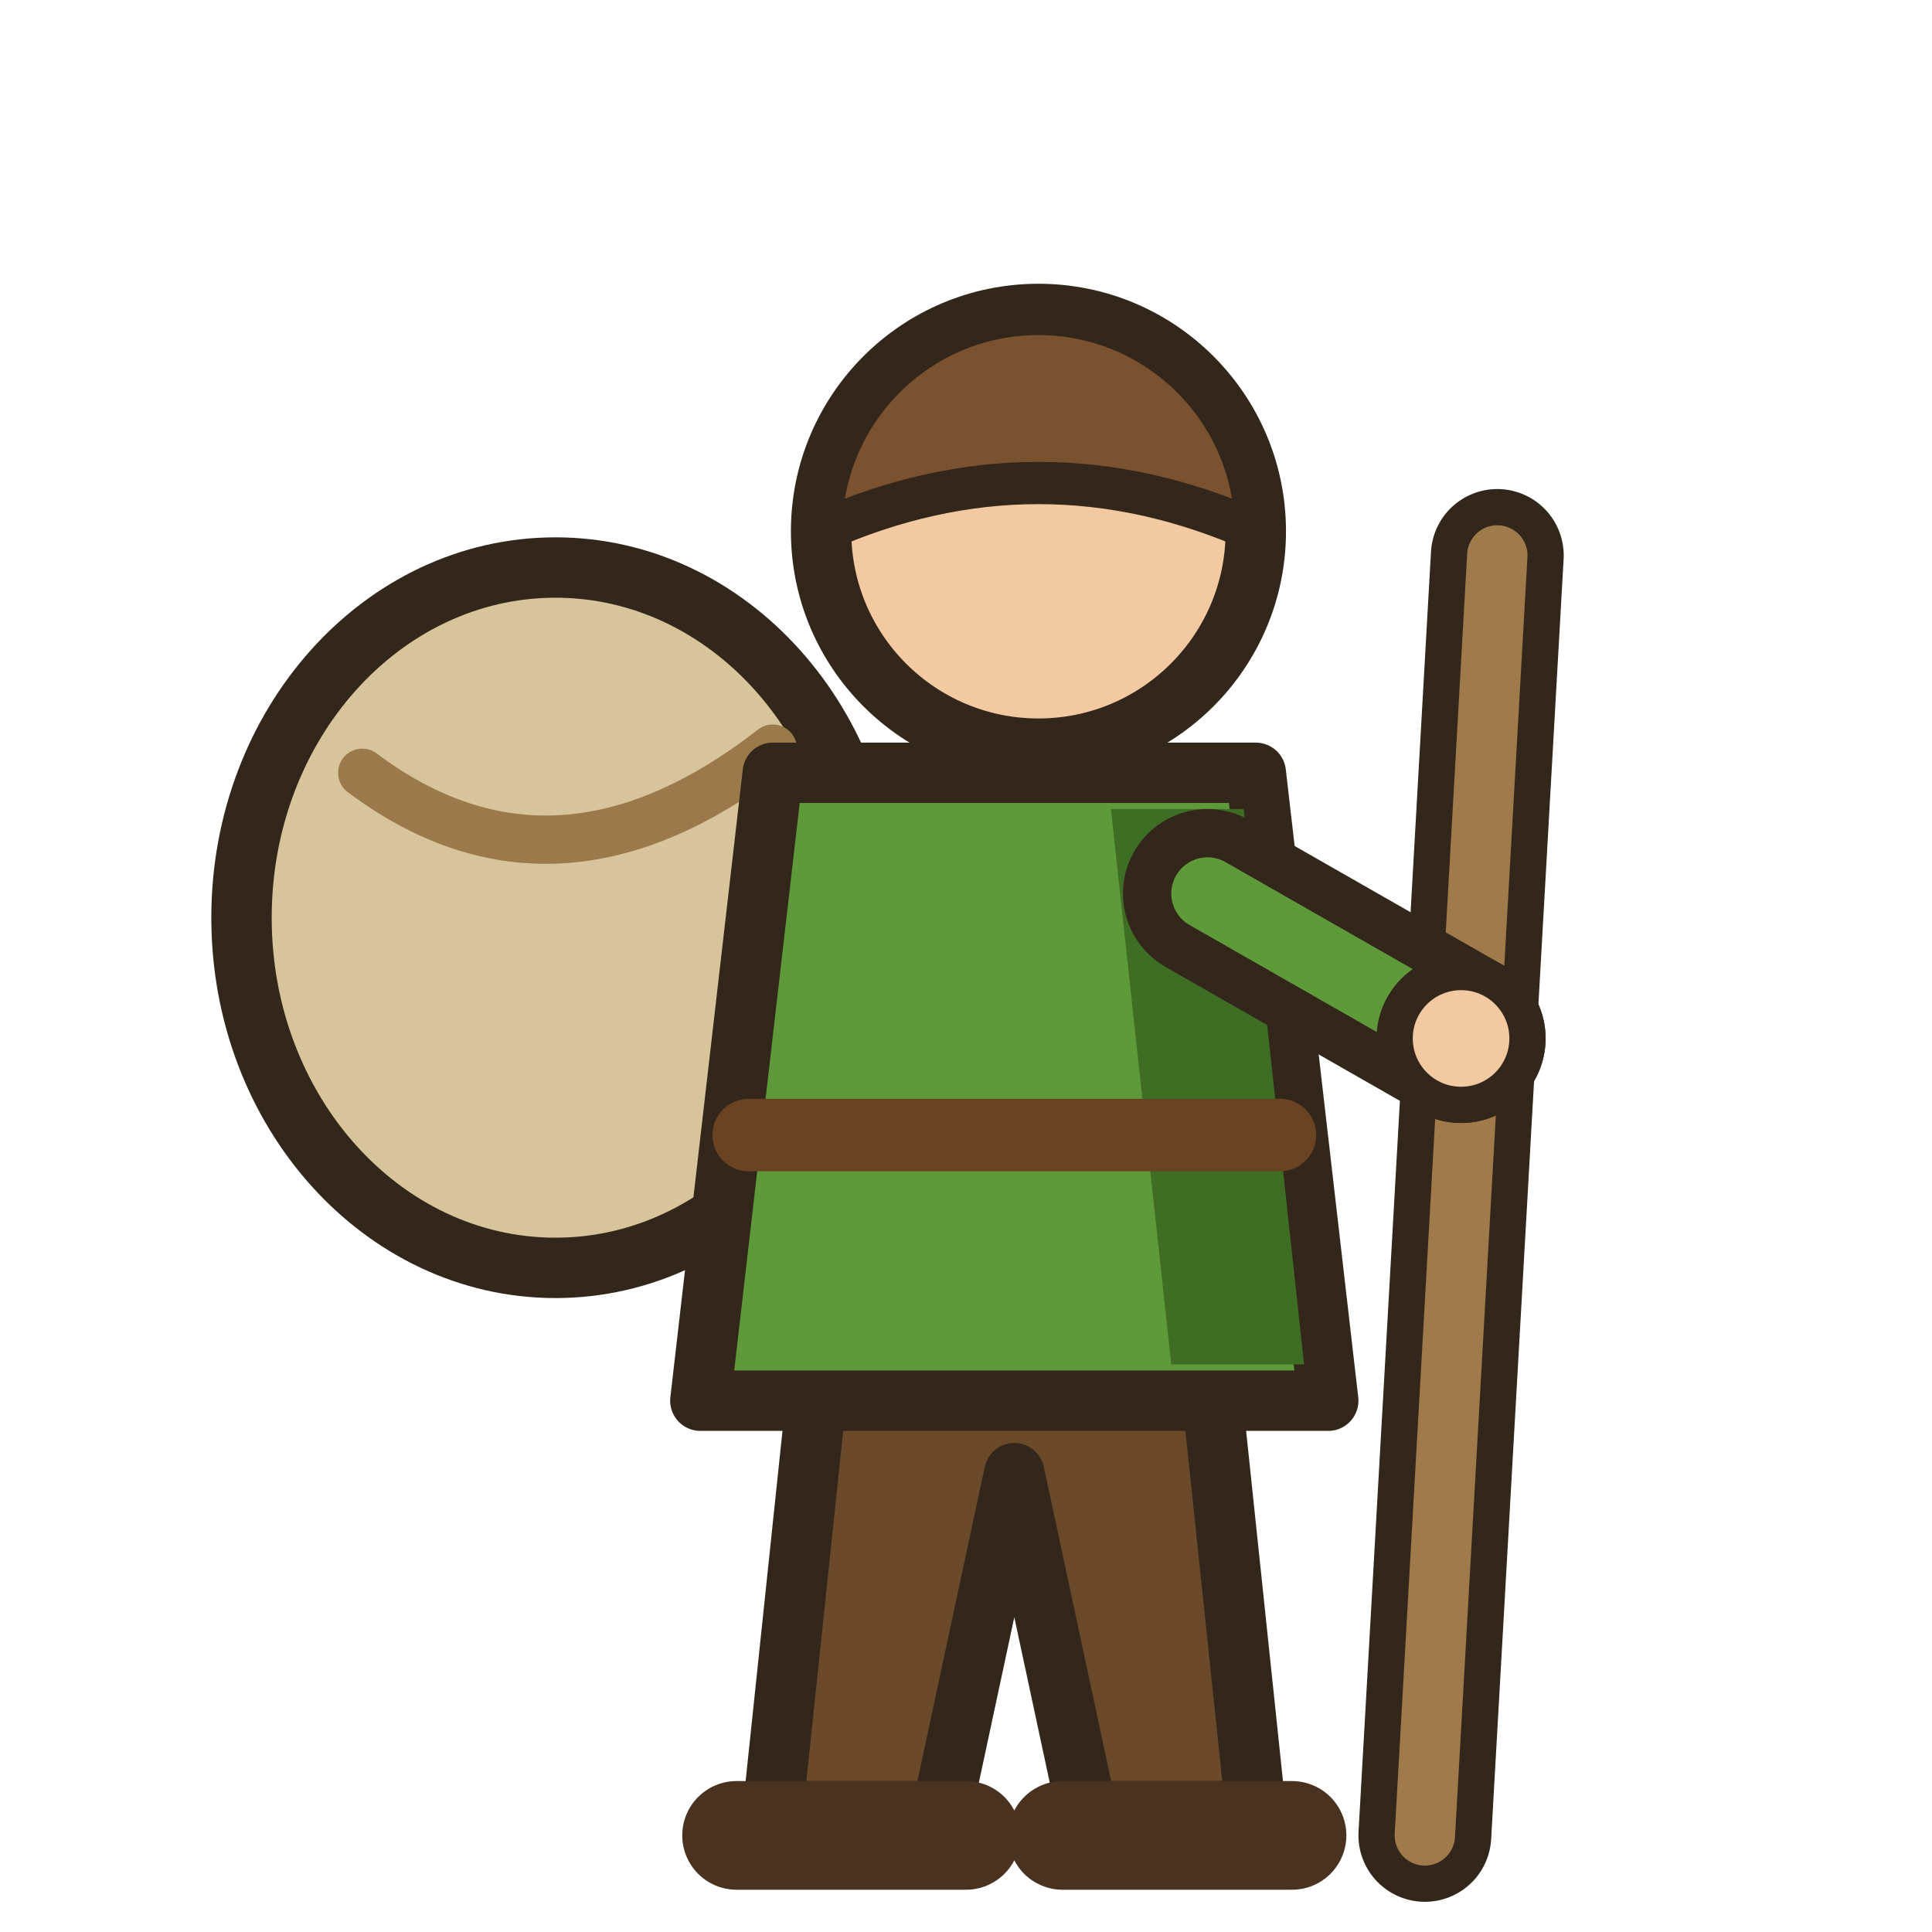
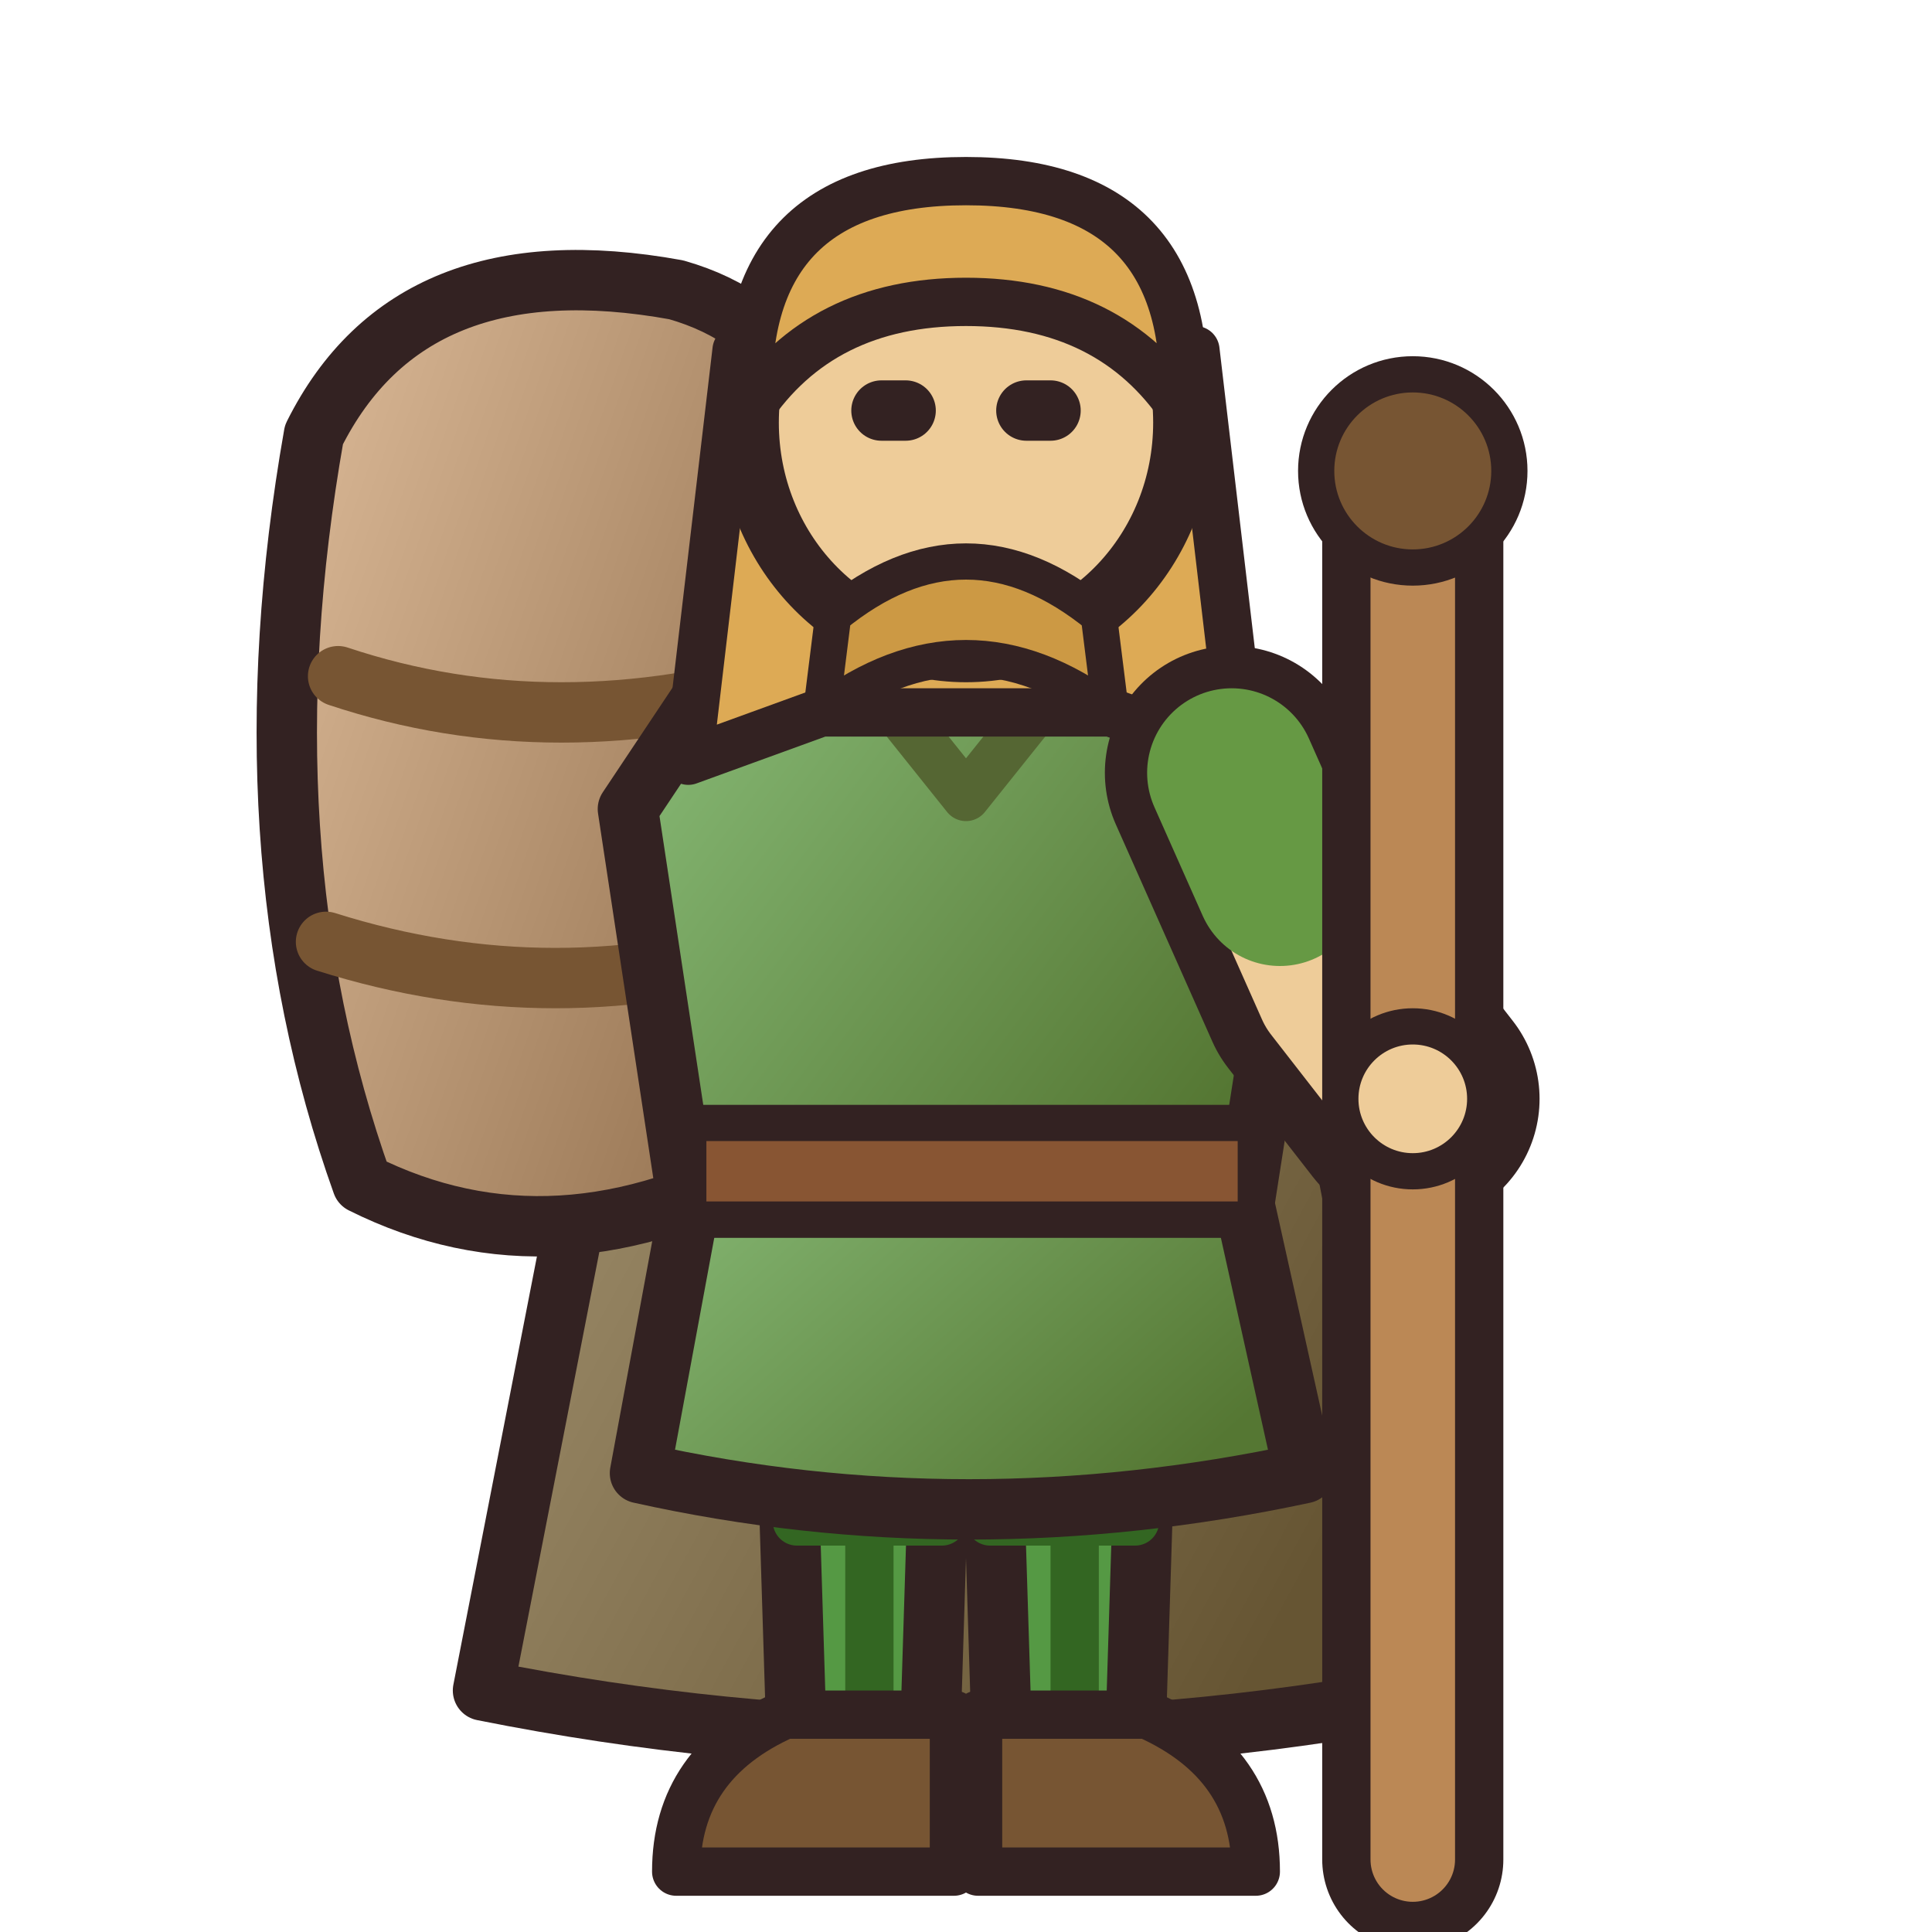
<svg xmlns="http://www.w3.org/2000/svg" viewBox="0 0 16 16">
-   <g stroke="#33261a" stroke-width=".5" stroke-linejoin="round" stroke-linecap="round">
-     <ellipse cx="4.6" cy="7.6" rx="2.6" ry="2.9" fill="#d8c49a" />
-     <path d="M3,6.4Q4.6,7.6 6.4,6.2" fill="none" stroke="#9a7a4a" stroke-width=".4" />
-     <path d="M6.8,11.2L6.4,15H7.8L8.4,12.2L9,15H10.4L10,11.2Z" fill="#6a4a2a" />
-     <path d="M6.1,15.2H8M8.8,15.2H10.7" fill="none" stroke="#4a3220" stroke-width=".9" />
-     <path d="M6.4,6.4H10.4L11,11.6H5.8Z" fill="#5f9a3a" />
-     <path d="M9.2,6.7H10.3L10.8,11.3H9.7Z" fill="#3e6e24" stroke="none" />
-     <path d="M6.2,9.4 10.6,9.4" fill="none" stroke="#6a4422" stroke-width=".6" />
-     <circle cx="8.6" cy="4.4" r="1.8" fill="#f2c9a0" />
-     <path d="M6.8,4.4A1.8,1.8 0 0 1 10.4,4.4Q8.6,3.6 6.8,4.4Z" fill="#7a5230" stroke-width=".35" />
-     <path d="M12.4,4.6 11.8,15.2" fill="none" stroke="#33261a" stroke-width="1.1" />
-     <path d="M12.4,4.6 11.8,15.2" fill="none" stroke="#a07a4a" stroke-width=".5" />
-     <path d="M10,7.4 12.1,8.6" fill="none" stroke="#33261a" stroke-width="1.4" />
-     <path d="M10,7.4 12.1,8.6" fill="none" stroke="#5f9a3a" stroke-width=".6" />
-     <circle cx="12.1" cy="8.6" r=".55" fill="#f2c9a0" stroke-width=".3" />
+   <defs>
+     <linearGradient id="g0" y2=".6">
+       <stop stop-color="#a97" />
+       <stop offset="1" stop-color="#653" />
+     </linearGradient>
+     <linearGradient id="g1" y2=".6">
+       <stop stop-color="#8b7" />
+       <stop offset="1" stop-color="#573" />
+     </linearGradient>
+     <linearGradient id="g2" y2=".6">
+       <stop stop-color="#db9" />
+       <stop offset="1" stop-color="#975" />
+     </linearGradient>
+     <path id="p0" d="M10.2,6.4 11,8.2l.7,.9" />
+     <path id="p1" d="M11.7,15.4l0-11.2" />
+   </defs>
+   <g stroke="#322" stroke-width=".5" stroke-linejoin="round" stroke-linecap="round">
+     <path d="M5.6,5.8q2.4-.6 4.8,0L12,14q-4,.8-8,0Z" fill="url(#g0)" />
+     <path d="M6.5,11.3H7.8l-.1,3.2H6.6Z" fill="#594" />
+     <path d="M9.5,11.3H8.2l.1,3.2H9.4Z" fill="#594" />
+     <path d="M6.6,12.6H7.8m.4,0H9.4M7.2,11.4v3m1.7-3v3" fill="none" stroke="#362" stroke-width=".4" />
+     <path d="M6.5,14.2H7.9l0,1.3H5.6q0-.9 .9-1.3Zm3,0H8.1l0,1.3h2.3q0-.9-.9-1.3Z" fill="#753" stroke-width=".4" />
+     <path d="M5.8,9.5h4.4l.6,2.7q-2.8,.6-5.5,0Z" fill="url(#g1)" />
+     <path d="M2.6,3.6q.8-1.6 3-1.2Q7,2.8 6.8,4.6l-.4,5q-1.8,1-3.4,.2Q2,7 2.6,3.6Z" fill="url(#g2)" />
+     <path d="M2.8,5.6q1.8,.6 3.8,0M2.7,7.8q1.9,.6 3.8,0" fill="none" stroke="#753" />
+     <path d="M5.8,5.8q2.2-.6 4.4,0l.6,1L10.3,10H5.7L5.2,6.7Z" fill="url(#g1)" />
+     <path d="M7.2,5.6l.8,1 .8-1" fill="none" stroke="#563" stroke-width=".4" />
+     <path d="M5.7,9.3h4.7v.8H5.7Z" fill="#853" stroke-width=".3" />
+     <g transform="translate(8,3.5)">
+       <path d="M-1.9-.6l-.4,3.4 1.1-.4 2.4,0 1.1,.4L1.9-.6Z" fill="#da5" stroke-width=".4" />
+       <ellipse rx="1.8" ry="1.9" fill="#ec9" />
+       <path d="M-1.1,1.6Q0,.7 1.1,1.6l.1,.8Q0,1.5-1.2,2.4Z" fill="#c94" stroke-width=".3" />
+       <path d="M-.7-.1h.2m1,0H.7" fill="none" />
+       <path d="M-1.8-.1Q-1.9-2 0-2 1.9-2 1.8-.1 1.2-1 0-1-1.2-1-1.8-.1Z" fill="#da5" stroke-width=".4" />
+     </g>
+     <use href="#p0" fill="none" stroke-width="2.1" />
+     <use href="#p0" fill="none" stroke="#ec9" stroke-width="1.2" />
+     <path d="M10.2,6.4l.4,.9" fill="none" stroke="#694" stroke-width="1.4" />
+     <use href="#p1" fill="none" stroke-width="1.5" />
+     <use href="#p1" fill="none" stroke="#b85" stroke-width=".7" />
+     <ellipse cx="11.7" cy="3.9" rx=".8" ry=".8" fill="#753" stroke-width=".3" />
+     <circle cx="11.7" cy="9.1" r=".6" fill="#ec9" stroke-width=".3" />
  </g>
</svg>
